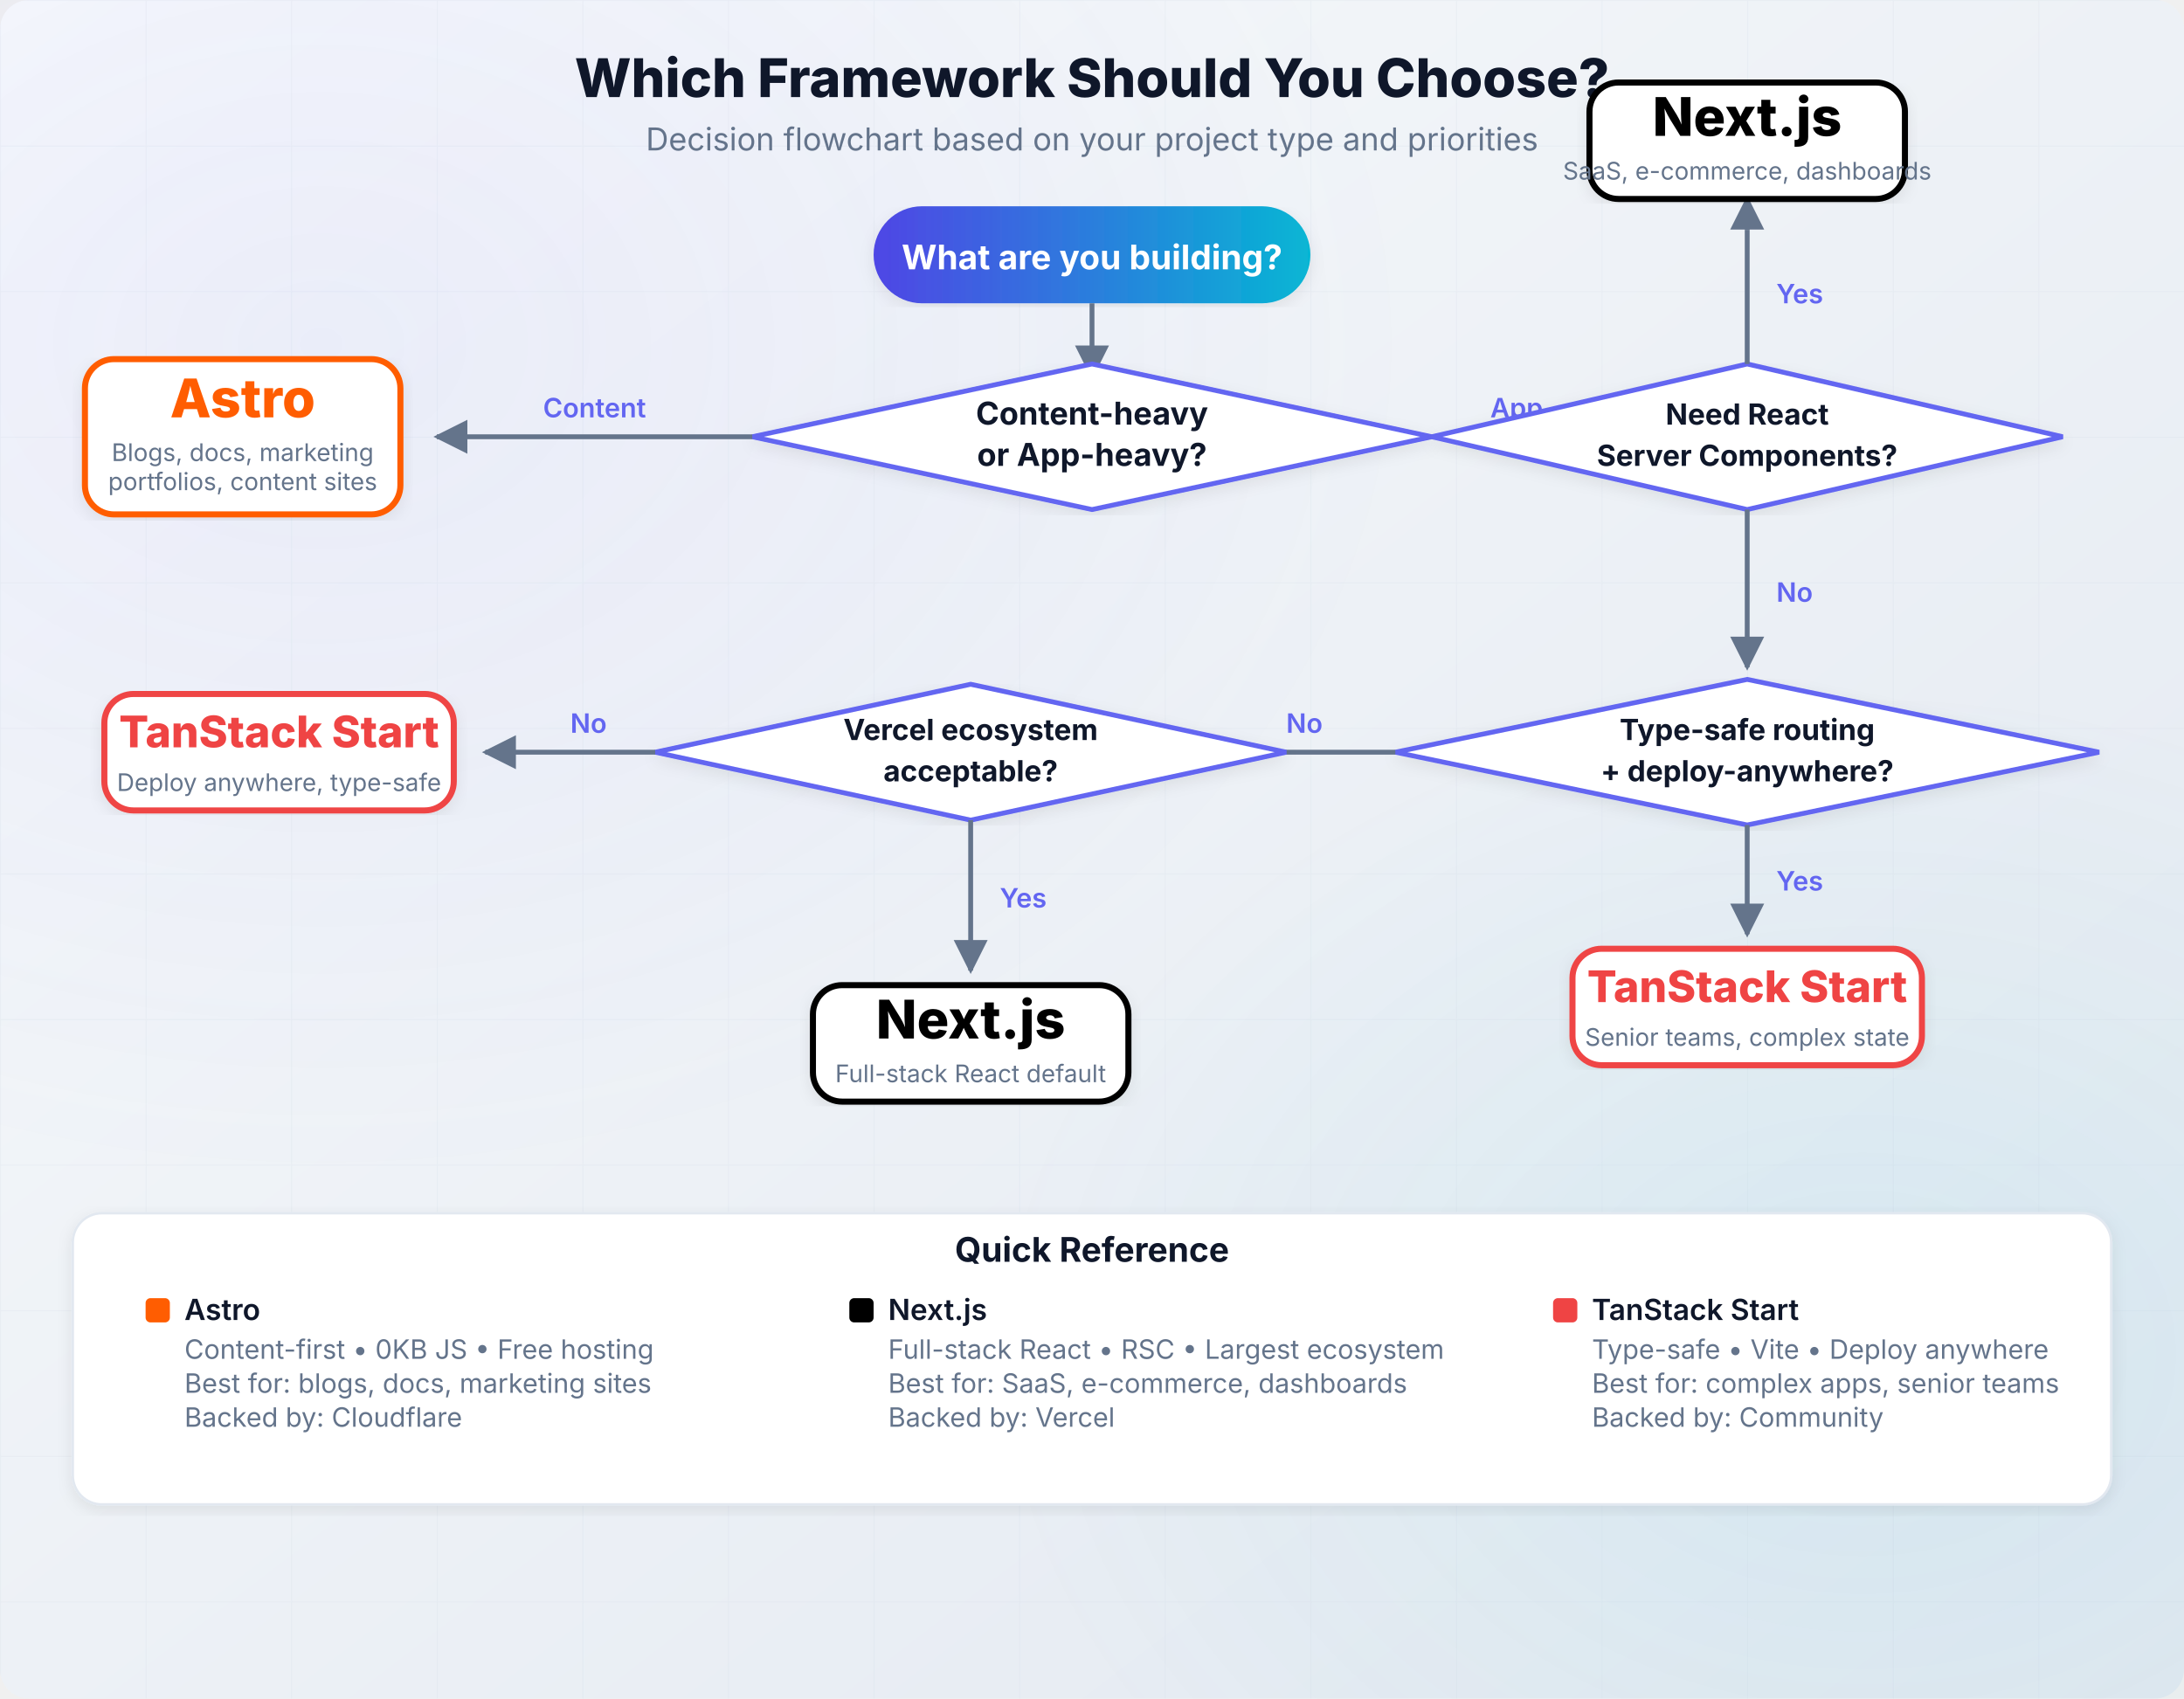
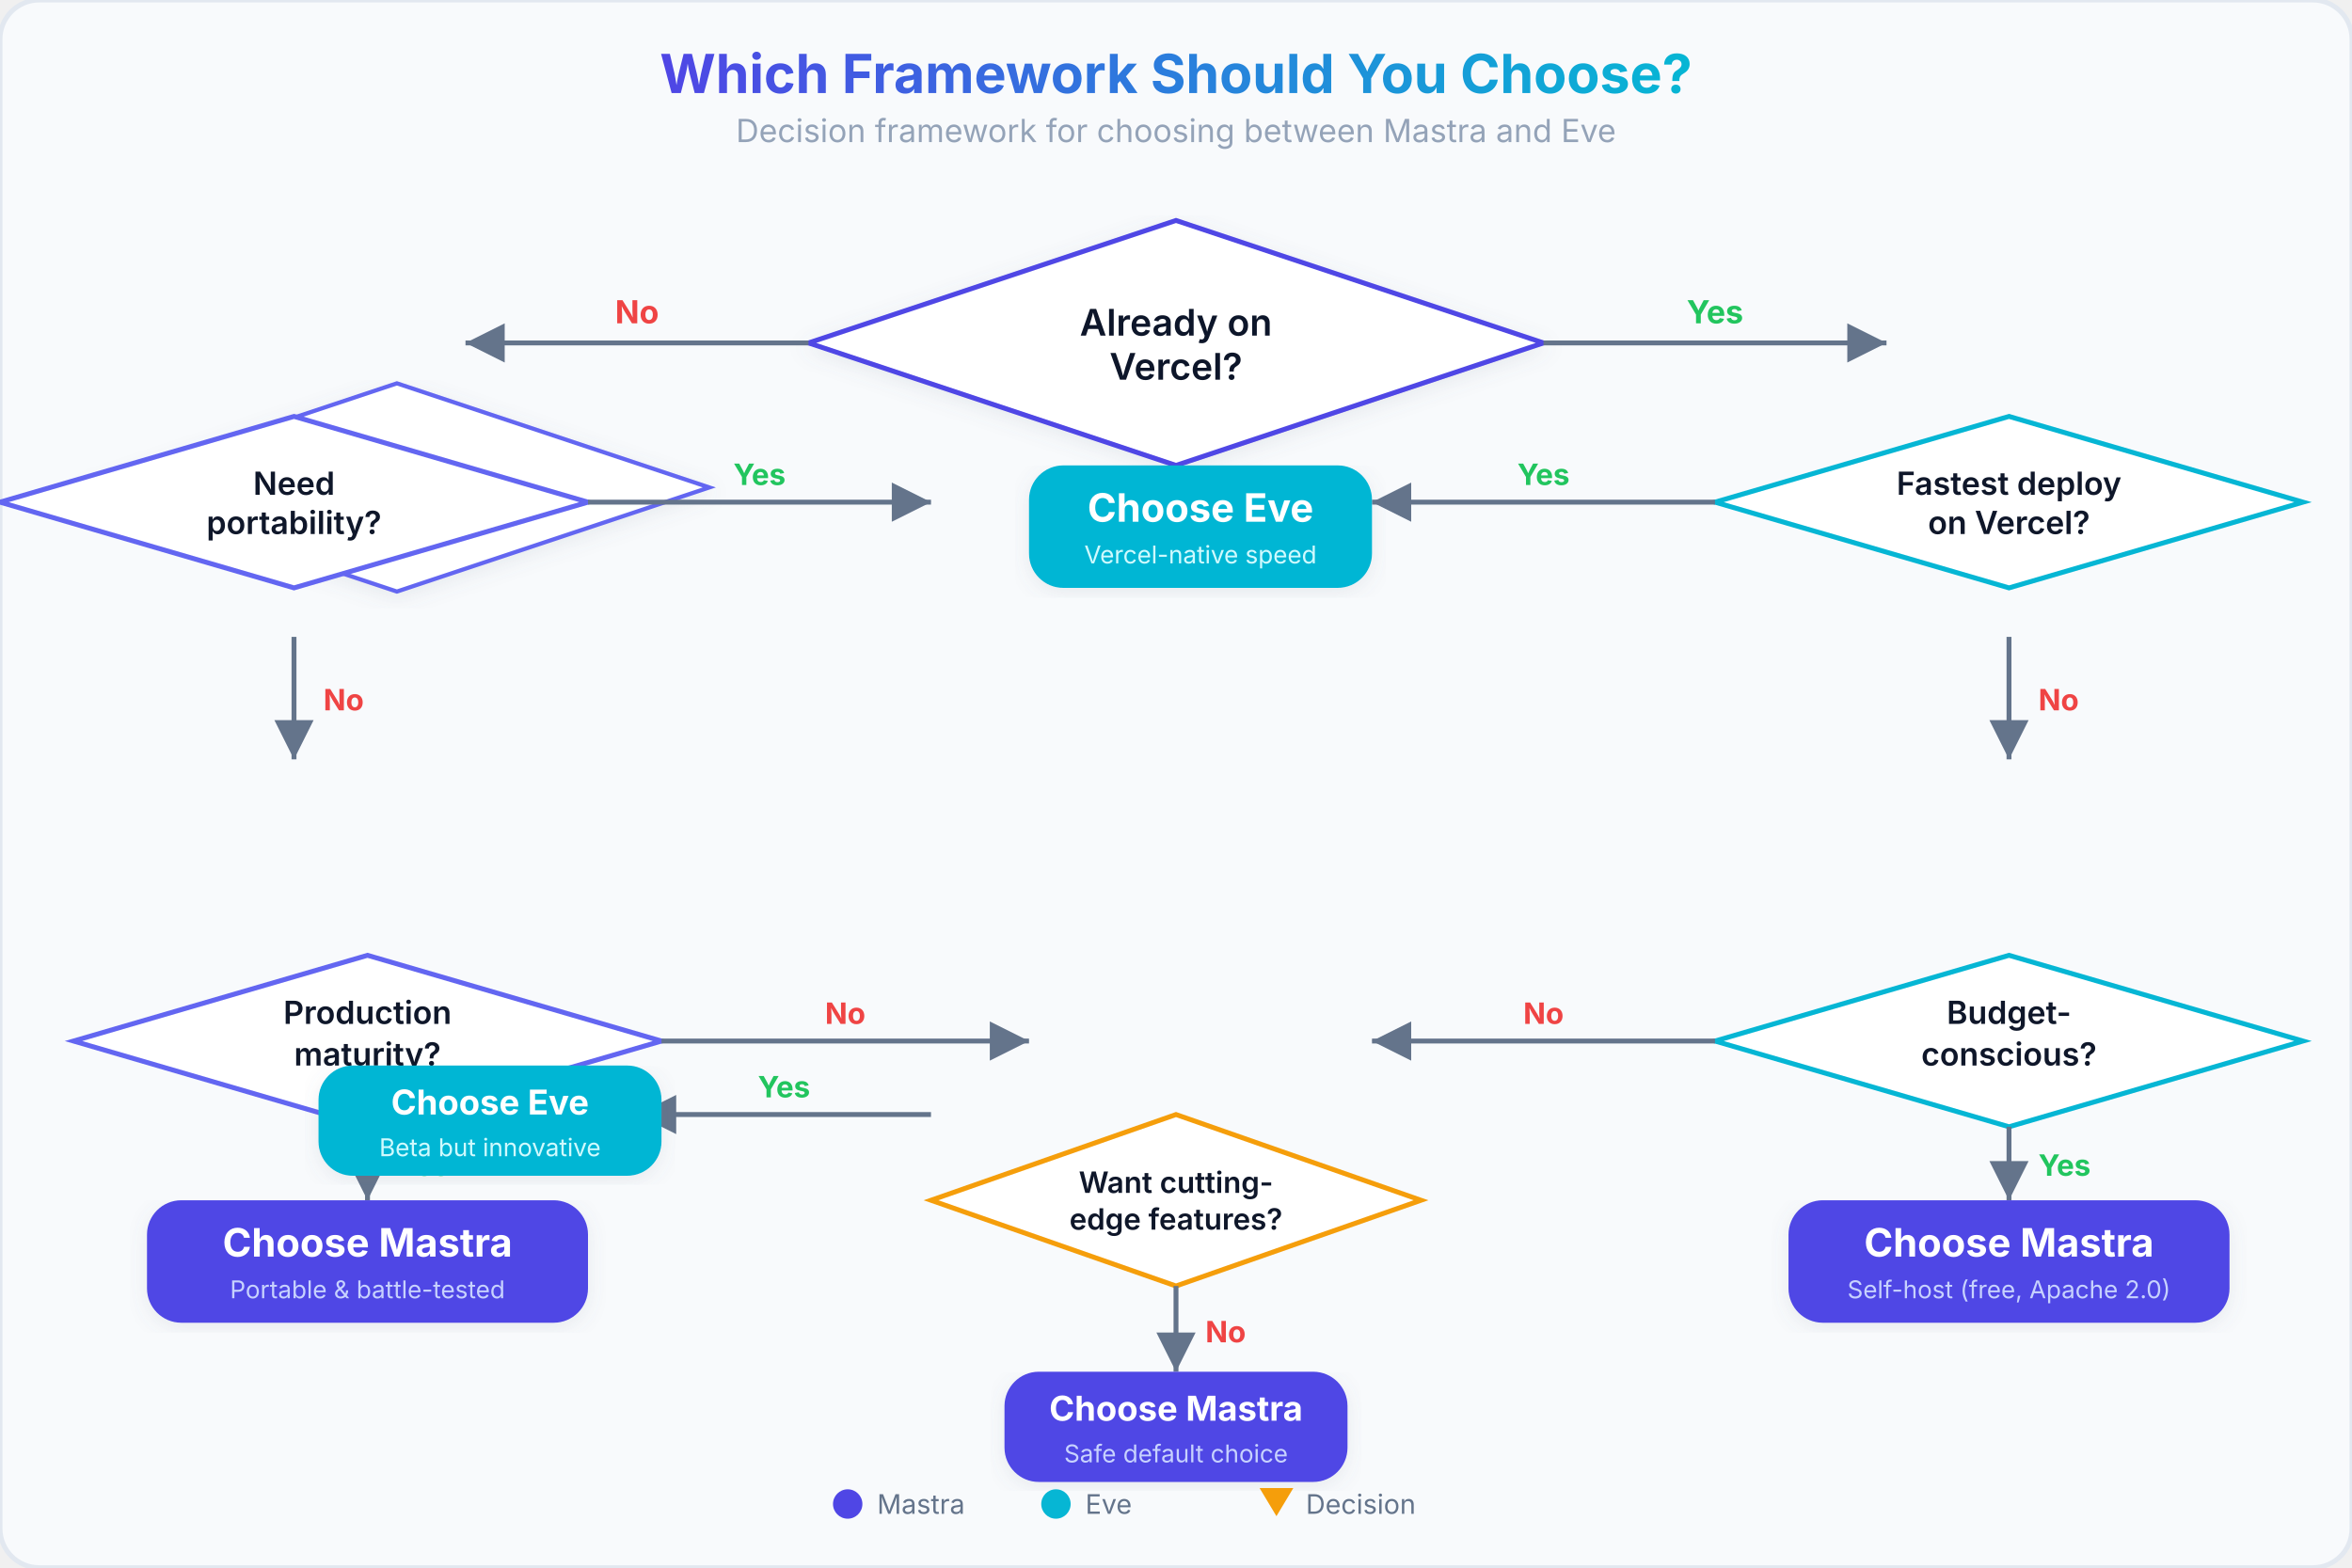
- <svg xmlns="http://www.w3.org/2000/svg" viewBox="0 0 900 700" width="900" height="700">
+ <svg xmlns="http://www.w3.org/2000/svg" viewBox="0 0 960 640" width="960" height="640">
  <defs>
-     <linearGradient id="bg" x1="0" y1="0" x2="1" y2="1">
-       <stop offset="0%" stop-color="#F8FAFC" />
-       <stop offset="100%" stop-color="#E2E8F0" />
-     </linearGradient>
    <linearGradient id="titleGrad" x1="0" y1="0" x2="1" y2="0">
      <stop offset="0%" stop-color="#4F46E5" />
      <stop offset="100%" stop-color="#06B6D4" />
    </linearGradient>
-     <linearGradient id="astroGrad" x1="0" y1="0" x2="1" y2="1">
-       <stop offset="0%" stop-color="#FF5D01" />
-       <stop offset="100%" stop-color="#FF8A4C" />
-     </linearGradient>
-     <linearGradient id="nextGrad" x1="0" y1="0" x2="1" y2="1">
-       <stop offset="0%" stop-color="#000000" />
-       <stop offset="100%" stop-color="#333333" />
-     </linearGradient>
-     <linearGradient id="tanGrad" x1="0" y1="0" x2="1" y2="1">
-       <stop offset="0%" stop-color="#EF4444" />
-       <stop offset="100%" stop-color="#F87171" />
-     </linearGradient>
-     <pattern id="grid" width="60" height="60" patternUnits="userSpaceOnUse">
-       <path d="M 60 0 L 0 0 0 60" fill="none" stroke="#CBD5E1" stroke-width="0.8" opacity="0.2" />
-     </pattern>
-     <radialGradient id="blob1" cx="0.15" cy="0.2" r="0.5">
-       <stop offset="0%" stop-color="#6366F1" stop-opacity="0.07" />
-       <stop offset="100%" stop-color="#6366F1" stop-opacity="0" />
-     </radialGradient>
-     <radialGradient id="blob2" cx="0.85" cy="0.8" r="0.4">
-       <stop offset="0%" stop-color="#06B6D4" stop-opacity="0.07" />
-       <stop offset="100%" stop-color="#06B6D4" stop-opacity="0" />
-     </radialGradient>
-     <filter id="shadow" x="-4%" y="-4%" width="108%" height="108%">
-       <feDropShadow dx="0" dy="2" stdDeviation="3" flood-color="#000" flood-opacity="0.08" />
+     <filter id="shadow" x="-4%" y="-4%" width="108%" height="112%">
+       <feDropShadow dx="0" dy="2" stdDeviation="4" flood-color="#64748B" flood-opacity="0.12" />
    </filter>
-     <marker id="arrowGray" viewBox="0 0 10 10" refX="9" refY="5" markerWidth="7" markerHeight="7" orient="auto-start-reverse">
+     <marker id="arrowDark" viewBox="0 0 10 10" refX="10" refY="5" markerWidth="8" markerHeight="8" orient="auto-start-reverse">
      <path d="M 0 0 L 10 5 L 0 10 z" fill="#64748B" />
    </marker>
+     <marker id="arrowGreen" viewBox="0 0 10 10" refX="10" refY="5" markerWidth="8" markerHeight="8" orient="auto-start-reverse">
+       <path d="M 0 0 L 10 5 L 0 10 z" fill="#22C55E" />
+     </marker>
+     <marker id="arrowCyan" viewBox="0 0 10 10" refX="10" refY="5" markerWidth="8" markerHeight="8" orient="auto-start-reverse">
+       <path d="M 0 0 L 10 5 L 0 10 z" fill="#06B6D4" />
+     </marker>
+     <marker id="arrowIndigo" viewBox="0 0 10 10" refX="10" refY="5" markerWidth="8" markerHeight="8" orient="auto-start-reverse">
+       <path d="M 0 0 L 10 5 L 0 10 z" fill="#4F46E5" />
+     </marker>
+     <marker id="arrowAmber" viewBox="0 0 10 10" refX="10" refY="5" markerWidth="8" markerHeight="8" orient="auto-start-reverse">
+       <path d="M 0 0 L 10 5 L 0 10 z" fill="#F59E0B" />
+     </marker>
  </defs>
-   <rect width="900" height="700" fill="url(#bg)" rx="12" />
-   <rect width="900" height="700" fill="url(#grid)" rx="12" />
-   <rect width="900" height="700" fill="url(#blob1)" />
-   <rect width="900" height="700" fill="url(#blob2)" />
-   <text x="450" y="40" text-anchor="middle" font-family="system-ui, -apple-system, sans-serif" font-weight="800" font-size="22" fill="#0F172A">Which Framework Should You Choose?</text>
-   <text x="450" y="62" text-anchor="middle" font-family="system-ui, -apple-system, sans-serif" font-weight="400" font-size="13" fill="#64748B">Decision flowchart based on your project type and priorities</text>
-   <g transform="translate(450, 105)">
-     <rect x="-90" y="-20" width="180" height="40" rx="20" fill="url(#titleGrad)" filter="url(#shadow)" />
-     <text x="0" y="6" text-anchor="middle" font-family="system-ui, -apple-system, sans-serif" font-weight="700" font-size="14" fill="#FFFFFF">What are you building?</text>
+   <rect width="960" height="640" rx="16" fill="#F8FAFC" />
+   <rect width="960" height="640" rx="16" fill="none" stroke="#E2E8F0" stroke-width="2" />
+   <text x="480" y="38" text-anchor="middle" fill="url(#titleGrad)" font-family="system-ui, -apple-system, sans-serif" font-size="22" font-weight="700">Which Framework Should You Choose?</text>
+   <text x="480" y="58" text-anchor="middle" fill="#94A3B8" font-family="system-ui, -apple-system, sans-serif" font-size="13">Decision framework for choosing between Mastra and Eve</text>
+   <g filter="url(#shadow)">
+     <polygon points="480,90 630,140 480,190 330,140" fill="#FFFFFF" stroke="#4F46E5" stroke-width="2" />
+     <text x="480" y="137" text-anchor="middle" fill="#0F172A" font-family="system-ui, -apple-system, sans-serif" font-size="15" font-weight="600">Already on</text>
+     <text x="480" y="155" text-anchor="middle" fill="#0F172A" font-family="system-ui, -apple-system, sans-serif" font-size="15" font-weight="600">Vercel?</text>
  </g>
-   <line x1="450" y1="125" x2="450" y2="155" stroke="#64748B" stroke-width="2" marker-end="url(#arrowGray)" />
-   <g transform="translate(450, 180)">
-     <polygon points="0,-30 140,0 0,30 -140,0" fill="#FFFFFF" stroke="#6366F1" stroke-width="2" filter="url(#shadow)" />
-     <text x="0" y="-5" text-anchor="middle" font-family="system-ui, -apple-system, sans-serif" font-weight="700" font-size="13" fill="#0F172A">Content-heavy</text>
-     <text x="0" y="12" text-anchor="middle" font-family="system-ui, -apple-system, sans-serif" font-weight="700" font-size="13" fill="#0F172A">or App-heavy?</text>
+   <line x1="330" y1="140" x2="190" y2="140" stroke="#64748B" stroke-width="2" marker-end="url(#arrowDark)" />
+   <text x="260" y="132" text-anchor="middle" fill="#EF4444" font-family="system-ui, -apple-system, sans-serif" font-size="13" font-weight="700">No</text>
+   <line x1="630" y1="140" x2="770" y2="140" stroke="#64748B" stroke-width="2" marker-end="url(#arrowDark)" />
+   <text x="700" y="132" text-anchor="middle" fill="#22C55E" font-family="system-ui, -apple-system, sans-serif" font-size="13" font-weight="700">Yes</text>
+   <g filter="url(#shadow)">
+     <polygon points="120,90 270,140 120,190 -30,140" fill="#FFFFFF" stroke="#6366F1" stroke-width="2" transform="translate(60,80) scale(0.85)" />
  </g>
-   <line x1="310" y1="180" x2="180" y2="180" stroke="#64748B" stroke-width="2" marker-end="url(#arrowGray)" />
-   <text x="245" y="172" text-anchor="middle" font-family="system-ui, -apple-system, sans-serif" font-weight="600" font-size="11" fill="#6366F1">Content</text>
-   <g transform="translate(100, 180)">
-     <rect x="-65" y="-32" width="130" height="64" rx="12" fill="#FFFFFF" stroke="#FF5D01" stroke-width="2.5" filter="url(#shadow)" />
-     <text x="0" y="-8" text-anchor="middle" font-family="system-ui, -apple-system, sans-serif" font-weight="800" font-size="22" fill="#FF5D01">Astro</text>
-     <text x="0" y="10" text-anchor="middle" font-family="system-ui, -apple-system, sans-serif" font-size="10" fill="#64748B">Blogs, docs, marketing</text>
-     <text x="0" y="22" text-anchor="middle" font-family="system-ui, -apple-system, sans-serif" font-size="10" fill="#64748B">portfolios, content sites</text>
+   <g transform="translate(0, 80)">
+     <polygon points="120,90 240,125 120,160 0,125" fill="#FFFFFF" stroke="#6366F1" stroke-width="2" />
+     <text x="120" y="122" text-anchor="middle" fill="#0F172A" font-family="system-ui, -apple-system, sans-serif" font-size="13" font-weight="600">Need</text>
+     <text x="120" y="138" text-anchor="middle" fill="#0F172A" font-family="system-ui, -apple-system, sans-serif" font-size="13" font-weight="600">portability?</text>
  </g>
-   <line x1="590" y1="180" x2="660" y2="180" stroke="#64748B" stroke-width="2" marker-end="url(#arrowGray)" />
-   <text x="625" y="172" text-anchor="middle" font-family="system-ui, -apple-system, sans-serif" font-weight="600" font-size="11" fill="#6366F1">App</text>
-   <g transform="translate(720, 180)">
-     <polygon points="0,-30 130,0 0,30 -130,0" fill="#FFFFFF" stroke="#6366F1" stroke-width="2" filter="url(#shadow)" />
-     <text x="0" y="-5" text-anchor="middle" font-family="system-ui, -apple-system, sans-serif" font-weight="700" font-size="12" fill="#0F172A">Need React</text>
-     <text x="0" y="12" text-anchor="middle" font-family="system-ui, -apple-system, sans-serif" font-weight="700" font-size="12" fill="#0F172A">Server Components?</text>
+   <line x1="120" y1="260" x2="120" y2="310" stroke="#64748B" stroke-width="2" marker-end="url(#arrowDark)" />
+   <text x="132" y="290" fill="#EF4444" font-family="system-ui, -apple-system, sans-serif" font-size="12" font-weight="700">No</text>
+   <line x1="240" y1="205" x2="380" y2="205" stroke="#64748B" stroke-width="2" marker-end="url(#arrowDark)" />
+   <text x="310" y="198" text-anchor="middle" fill="#22C55E" font-family="system-ui, -apple-system, sans-serif" font-size="12" font-weight="700">Yes</text>
+   <g transform="translate(700, 80)">
+     <polygon points="120,90 240,125 120,160 0,125" fill="#FFFFFF" stroke="#06B6D4" stroke-width="2" />
+     <text x="120" y="122" text-anchor="middle" fill="#0F172A" font-family="system-ui, -apple-system, sans-serif" font-size="13" font-weight="600">Fastest deploy</text>
+     <text x="120" y="138" text-anchor="middle" fill="#0F172A" font-family="system-ui, -apple-system, sans-serif" font-size="13" font-weight="600">on Vercel?</text>
  </g>
-   <line x1="720" y1="210" x2="720" y2="275" stroke="#64748B" stroke-width="2" marker-end="url(#arrowGray)" />
-   <text x="732" y="248" font-family="system-ui, -apple-system, sans-serif" font-weight="600" font-size="11" fill="#6366F1">No</text>
-   <line x1="850" y1="180" x2="870" y2="180" stroke="#64748B" stroke-width="0" />
-   <line x1="720" y1="150" x2="720" y2="95" stroke="#64748B" stroke-width="2" />
-   <line x1="720" y1="95" x2="720" y2="82" stroke="#64748B" stroke-width="2" marker-end="url(#arrowGray)" />
-   <text x="732" y="125" font-family="system-ui, -apple-system, sans-serif" font-weight="600" font-size="11" fill="#6366F1">Yes</text>
-   <g transform="translate(720, 58)">
-     <rect x="-65" y="-24" width="130" height="48" rx="12" fill="#FFFFFF" stroke="#000000" stroke-width="2.5" filter="url(#shadow)" />
-     <text x="0" y="-2" text-anchor="middle" font-family="system-ui, -apple-system, sans-serif" font-weight="800" font-size="22" fill="#000000">Next.js</text>
-     <text x="0" y="16" text-anchor="middle" font-family="system-ui, -apple-system, sans-serif" font-size="10" fill="#64748B">SaaS, e-commerce, dashboards</text>
+   <line x1="820" y1="260" x2="820" y2="310" stroke="#64748B" stroke-width="2" marker-end="url(#arrowDark)" />
+   <text x="832" y="290" fill="#EF4444" font-family="system-ui, -apple-system, sans-serif" font-size="12" font-weight="700">No</text>
+   <line x1="700" y1="205" x2="560" y2="205" stroke="#64748B" stroke-width="2" marker-end="url(#arrowDark)" />
+   <text x="630" y="198" text-anchor="middle" fill="#22C55E" font-family="system-ui, -apple-system, sans-serif" font-size="12" font-weight="700">Yes</text>
+   <g filter="url(#shadow)">
+     <rect x="420" y="190" rx="14" ry="14" width="140" height="50" fill="#06B6D4" />
+     <text x="490" y="213" text-anchor="middle" fill="#FFFFFF" font-family="system-ui, -apple-system, sans-serif" font-size="16" font-weight="700">Choose Eve</text>
+     <text x="490" y="230" text-anchor="middle" fill="#CFFAFE" font-family="system-ui, -apple-system, sans-serif" font-size="10">Vercel-native speed</text>
  </g>
-   <g transform="translate(720, 310)">
-     <polygon points="0,-30 145,0 0,30 -145,0" fill="#FFFFFF" stroke="#6366F1" stroke-width="2" filter="url(#shadow)" />
-     <text x="0" y="-5" text-anchor="middle" font-family="system-ui, -apple-system, sans-serif" font-weight="700" font-size="12" fill="#0F172A">Type-safe routing</text>
-     <text x="0" y="12" text-anchor="middle" font-family="system-ui, -apple-system, sans-serif" font-weight="700" font-size="12" fill="#0F172A">+ deploy-anywhere?</text>
+   <g transform="translate(30, 300)">
+     <polygon points="120,90 240,125 120,160 0,125" fill="#FFFFFF" stroke="#6366F1" stroke-width="2" />
+     <text x="120" y="118" text-anchor="middle" fill="#0F172A" font-family="system-ui, -apple-system, sans-serif" font-size="13" font-weight="600">Production</text>
+     <text x="120" y="135" text-anchor="middle" fill="#0F172A" font-family="system-ui, -apple-system, sans-serif" font-size="13" font-weight="600">maturity?</text>
  </g>
-   <line x1="575" y1="310" x2="490" y2="310" stroke="#64748B" stroke-width="2" marker-end="url(#arrowGray)" />
-   <text x="530" y="302" font-family="system-ui, -apple-system, sans-serif" font-weight="600" font-size="11" fill="#6366F1">No</text>
-   <line x1="865" y1="310" x2="870" y2="310" stroke="#64748B" stroke-width="0" />
-   <line x1="720" y1="340" x2="720" y2="385" stroke="#64748B" stroke-width="2" marker-end="url(#arrowGray)" />
-   <text x="732" y="367" font-family="system-ui, -apple-system, sans-serif" font-weight="600" font-size="11" fill="#6366F1">Yes</text>
-   <g transform="translate(720, 415)">
-     <rect x="-72" y="-24" width="144" height="48" rx="12" fill="#FFFFFF" stroke="#EF4444" stroke-width="2.5" filter="url(#shadow)" />
-     <text x="0" y="-2" text-anchor="middle" font-family="system-ui, -apple-system, sans-serif" font-weight="800" font-size="18" fill="#EF4444">TanStack Start</text>
-     <text x="0" y="16" text-anchor="middle" font-family="system-ui, -apple-system, sans-serif" font-size="10" fill="#64748B">Senior teams, complex state</text>
+   <line x1="150" y1="460" x2="150" y2="490" stroke="#64748B" stroke-width="2" marker-end="url(#arrowDark)" />
+   <text x="162" y="480" fill="#22C55E" font-family="system-ui, -apple-system, sans-serif" font-size="12" font-weight="700">Yes</text>
+   <line x1="270" y1="425" x2="420" y2="425" stroke="#64748B" stroke-width="2" marker-end="url(#arrowDark)" />
+   <text x="345" y="418" text-anchor="middle" fill="#EF4444" font-family="system-ui, -apple-system, sans-serif" font-size="12" font-weight="700">No</text>
+   <g filter="url(#shadow)">
+     <rect x="60" y="490" rx="14" ry="14" width="180" height="50" fill="#4F46E5" />
+     <text x="150" y="513" text-anchor="middle" fill="#FFFFFF" font-family="system-ui, -apple-system, sans-serif" font-size="16" font-weight="700">Choose Mastra</text>
+     <text x="150" y="530" text-anchor="middle" fill="#C7D2FE" font-family="system-ui, -apple-system, sans-serif" font-size="10">Portable &amp; battle-tested</text>
  </g>
-   <g transform="translate(400, 310)">
-     <polygon points="0,-28 130,0 0,28 -130,0" fill="#FFFFFF" stroke="#6366F1" stroke-width="2" filter="url(#shadow)" />
-     <text x="0" y="-5" text-anchor="middle" font-family="system-ui, -apple-system, sans-serif" font-weight="700" font-size="12" fill="#0F172A">Vercel ecosystem</text>
-     <text x="0" y="12" text-anchor="middle" font-family="system-ui, -apple-system, sans-serif" font-weight="700" font-size="12" fill="#0F172A">acceptable?</text>
+   <g transform="translate(700, 300)">
+     <polygon points="120,90 240,125 120,160 0,125" fill="#FFFFFF" stroke="#06B6D4" stroke-width="2" />
+     <text x="120" y="118" text-anchor="middle" fill="#0F172A" font-family="system-ui, -apple-system, sans-serif" font-size="13" font-weight="600">Budget-</text>
+     <text x="120" y="135" text-anchor="middle" fill="#0F172A" font-family="system-ui, -apple-system, sans-serif" font-size="13" font-weight="600">conscious?</text>
  </g>
-   <line x1="400" y1="338" x2="400" y2="400" stroke="#64748B" stroke-width="2" marker-end="url(#arrowGray)" />
-   <text x="412" y="374" font-family="system-ui, -apple-system, sans-serif" font-weight="600" font-size="11" fill="#6366F1">Yes</text>
-   <g transform="translate(400, 430)">
-     <rect x="-65" y="-24" width="130" height="48" rx="12" fill="#FFFFFF" stroke="#000000" stroke-width="2.5" filter="url(#shadow)" />
-     <text x="0" y="-2" text-anchor="middle" font-family="system-ui, -apple-system, sans-serif" font-weight="800" font-size="22" fill="#000000">Next.js</text>
-     <text x="0" y="16" text-anchor="middle" font-family="system-ui, -apple-system, sans-serif" font-size="10" fill="#64748B">Full-stack React default</text>
+   <line x1="820" y1="460" x2="820" y2="490" stroke="#64748B" stroke-width="2" marker-end="url(#arrowDark)" />
+   <text x="832" y="480" fill="#22C55E" font-family="system-ui, -apple-system, sans-serif" font-size="12" font-weight="700">Yes</text>
+   <line x1="700" y1="425" x2="560" y2="425" stroke="#64748B" stroke-width="2" marker-end="url(#arrowDark)" />
+   <text x="630" y="418" text-anchor="middle" fill="#EF4444" font-family="system-ui, -apple-system, sans-serif" font-size="12" font-weight="700">No</text>
+   <g filter="url(#shadow)">
+     <rect x="730" y="490" rx="14" ry="14" width="180" height="50" fill="#4F46E5" />
+     <text x="820" y="513" text-anchor="middle" fill="#FFFFFF" font-family="system-ui, -apple-system, sans-serif" font-size="16" font-weight="700">Choose Mastra</text>
+     <text x="820" y="530" text-anchor="middle" fill="#C7D2FE" font-family="system-ui, -apple-system, sans-serif" font-size="10">Self-host (free, Apache 2.0)</text>
  </g>
-   <line x1="270" y1="310" x2="200" y2="310" stroke="#64748B" stroke-width="2" marker-end="url(#arrowGray)" />
-   <text x="235" y="302" font-family="system-ui, -apple-system, sans-serif" font-weight="600" font-size="11" fill="#6366F1">No</text>
-   <g transform="translate(115, 310)">
-     <rect x="-72" y="-24" width="144" height="48" rx="12" fill="#FFFFFF" stroke="#EF4444" stroke-width="2.5" filter="url(#shadow)" />
-     <text x="0" y="-2" text-anchor="middle" font-family="system-ui, -apple-system, sans-serif" font-weight="800" font-size="18" fill="#EF4444">TanStack Start</text>
-     <text x="0" y="16" text-anchor="middle" font-family="system-ui, -apple-system, sans-serif" font-size="10" fill="#64748B">Deploy anywhere, type-safe</text>
+   <g transform="translate(380, 400)">
+     <polygon points="100,55 200,90 100,125 0,90" fill="#FFFFFF" stroke="#F59E0B" stroke-width="2" />
+     <text x="100" y="87" text-anchor="middle" fill="#0F172A" font-family="system-ui, -apple-system, sans-serif" font-size="12" font-weight="600">Want cutting-</text>
+     <text x="100" y="102" text-anchor="middle" fill="#0F172A" font-family="system-ui, -apple-system, sans-serif" font-size="12" font-weight="600">edge features?</text>
  </g>
-   <g transform="translate(450, 530)">
-     <rect x="-420" y="-30" width="840" height="120" rx="12" fill="#FFFFFF" stroke="#E2E8F0" stroke-width="1" filter="url(#shadow)" />
-     <text x="0" y="-10" text-anchor="middle" font-family="system-ui, -apple-system, sans-serif" font-weight="700" font-size="14" fill="#0F172A">Quick Reference</text>
-     <rect x="-390" y="5" width="10" height="10" rx="2" fill="#FF5D01" />
-     <text x="-374" y="14" font-family="system-ui, -apple-system, sans-serif" font-weight="600" font-size="12" fill="#0F172A">Astro</text>
-     <text x="-374" y="30" font-family="system-ui, -apple-system, sans-serif" font-size="11" fill="#64748B">Content-first • 0KB JS • Free hosting</text>
-     <text x="-374" y="44" font-family="system-ui, -apple-system, sans-serif" font-size="11" fill="#64748B">Best for: blogs, docs, marketing sites</text>
-     <text x="-374" y="58" font-family="system-ui, -apple-system, sans-serif" font-size="11" fill="#64748B">Backed by: Cloudflare</text>
-     <rect x="-100" y="5" width="10" height="10" rx="2" fill="#000000" />
-     <text x="-84" y="14" font-family="system-ui, -apple-system, sans-serif" font-weight="600" font-size="12" fill="#0F172A">Next.js</text>
-     <text x="-84" y="30" font-family="system-ui, -apple-system, sans-serif" font-size="11" fill="#64748B">Full-stack React • RSC • Largest ecosystem</text>
-     <text x="-84" y="44" font-family="system-ui, -apple-system, sans-serif" font-size="11" fill="#64748B">Best for: SaaS, e-commerce, dashboards</text>
-     <text x="-84" y="58" font-family="system-ui, -apple-system, sans-serif" font-size="11" fill="#64748B">Backed by: Vercel</text>
-     <rect x="190" y="5" width="10" height="10" rx="2" fill="#EF4444" />
-     <text x="206" y="14" font-family="system-ui, -apple-system, sans-serif" font-weight="600" font-size="12" fill="#0F172A">TanStack Start</text>
-     <text x="206" y="30" font-family="system-ui, -apple-system, sans-serif" font-size="11" fill="#64748B">Type-safe • Vite • Deploy anywhere</text>
-     <text x="206" y="44" font-family="system-ui, -apple-system, sans-serif" font-size="11" fill="#64748B">Best for: complex apps, senior teams</text>
-     <text x="206" y="58" font-family="system-ui, -apple-system, sans-serif" font-size="11" fill="#64748B">Backed by: Community</text>
+   <line x1="480" y1="525" x2="480" y2="560" stroke="#64748B" stroke-width="2" marker-end="url(#arrowDark)" />
+   <text x="492" y="548" fill="#EF4444" font-family="system-ui, -apple-system, sans-serif" font-size="12" font-weight="700">No</text>
+   <line x1="380" y1="455" x2="260" y2="455" stroke="#64748B" stroke-width="2" marker-end="url(#arrowDark)" />
+   <text x="320" y="448" text-anchor="middle" fill="#22C55E" font-family="system-ui, -apple-system, sans-serif" font-size="12" font-weight="700">Yes</text>
+   <g filter="url(#shadow)">
+     <rect x="130" y="435" rx="14" ry="14" width="140" height="45" fill="#06B6D4" />
+     <text x="200" y="455" text-anchor="middle" fill="#FFFFFF" font-family="system-ui, -apple-system, sans-serif" font-size="14" font-weight="700">Choose Eve</text>
+     <text x="200" y="472" text-anchor="middle" fill="#CFFAFE" font-family="system-ui, -apple-system, sans-serif" font-size="10">Beta but innovative</text>
+   </g>
+   <g filter="url(#shadow)">
+     <rect x="410" y="560" rx="14" ry="14" width="140" height="45" fill="#4F46E5" />
+     <text x="480" y="580" text-anchor="middle" fill="#FFFFFF" font-family="system-ui, -apple-system, sans-serif" font-size="14" font-weight="700">Choose Mastra</text>
+     <text x="480" y="597" text-anchor="middle" fill="#C7D2FE" font-family="system-ui, -apple-system, sans-serif" font-size="10">Safe default choice</text>
+   </g>
+   <g transform="translate(340, 620)">
+     <rect x="0" y="-12" rx="8" ry="8" width="12" height="12" fill="#4F46E5" />
+     <text x="18" y="-2" fill="#64748B" font-family="system-ui, -apple-system, sans-serif" font-size="11">Mastra</text>
+     <rect x="85" y="-12" rx="8" ry="8" width="12" height="12" fill="#06B6D4" />
+     <text x="103" y="-2" fill="#64748B" font-family="system-ui, -apple-system, sans-serif" font-size="11">Eve</text>
+     <polygon points="175,-12 187,-12 181,-2" fill="#F59E0B" stroke="#F59E0B" stroke-width="1" />
+     <text x="193" y="-2" fill="#64748B" font-family="system-ui, -apple-system, sans-serif" font-size="11">Decision</text>
  </g>
</svg>
